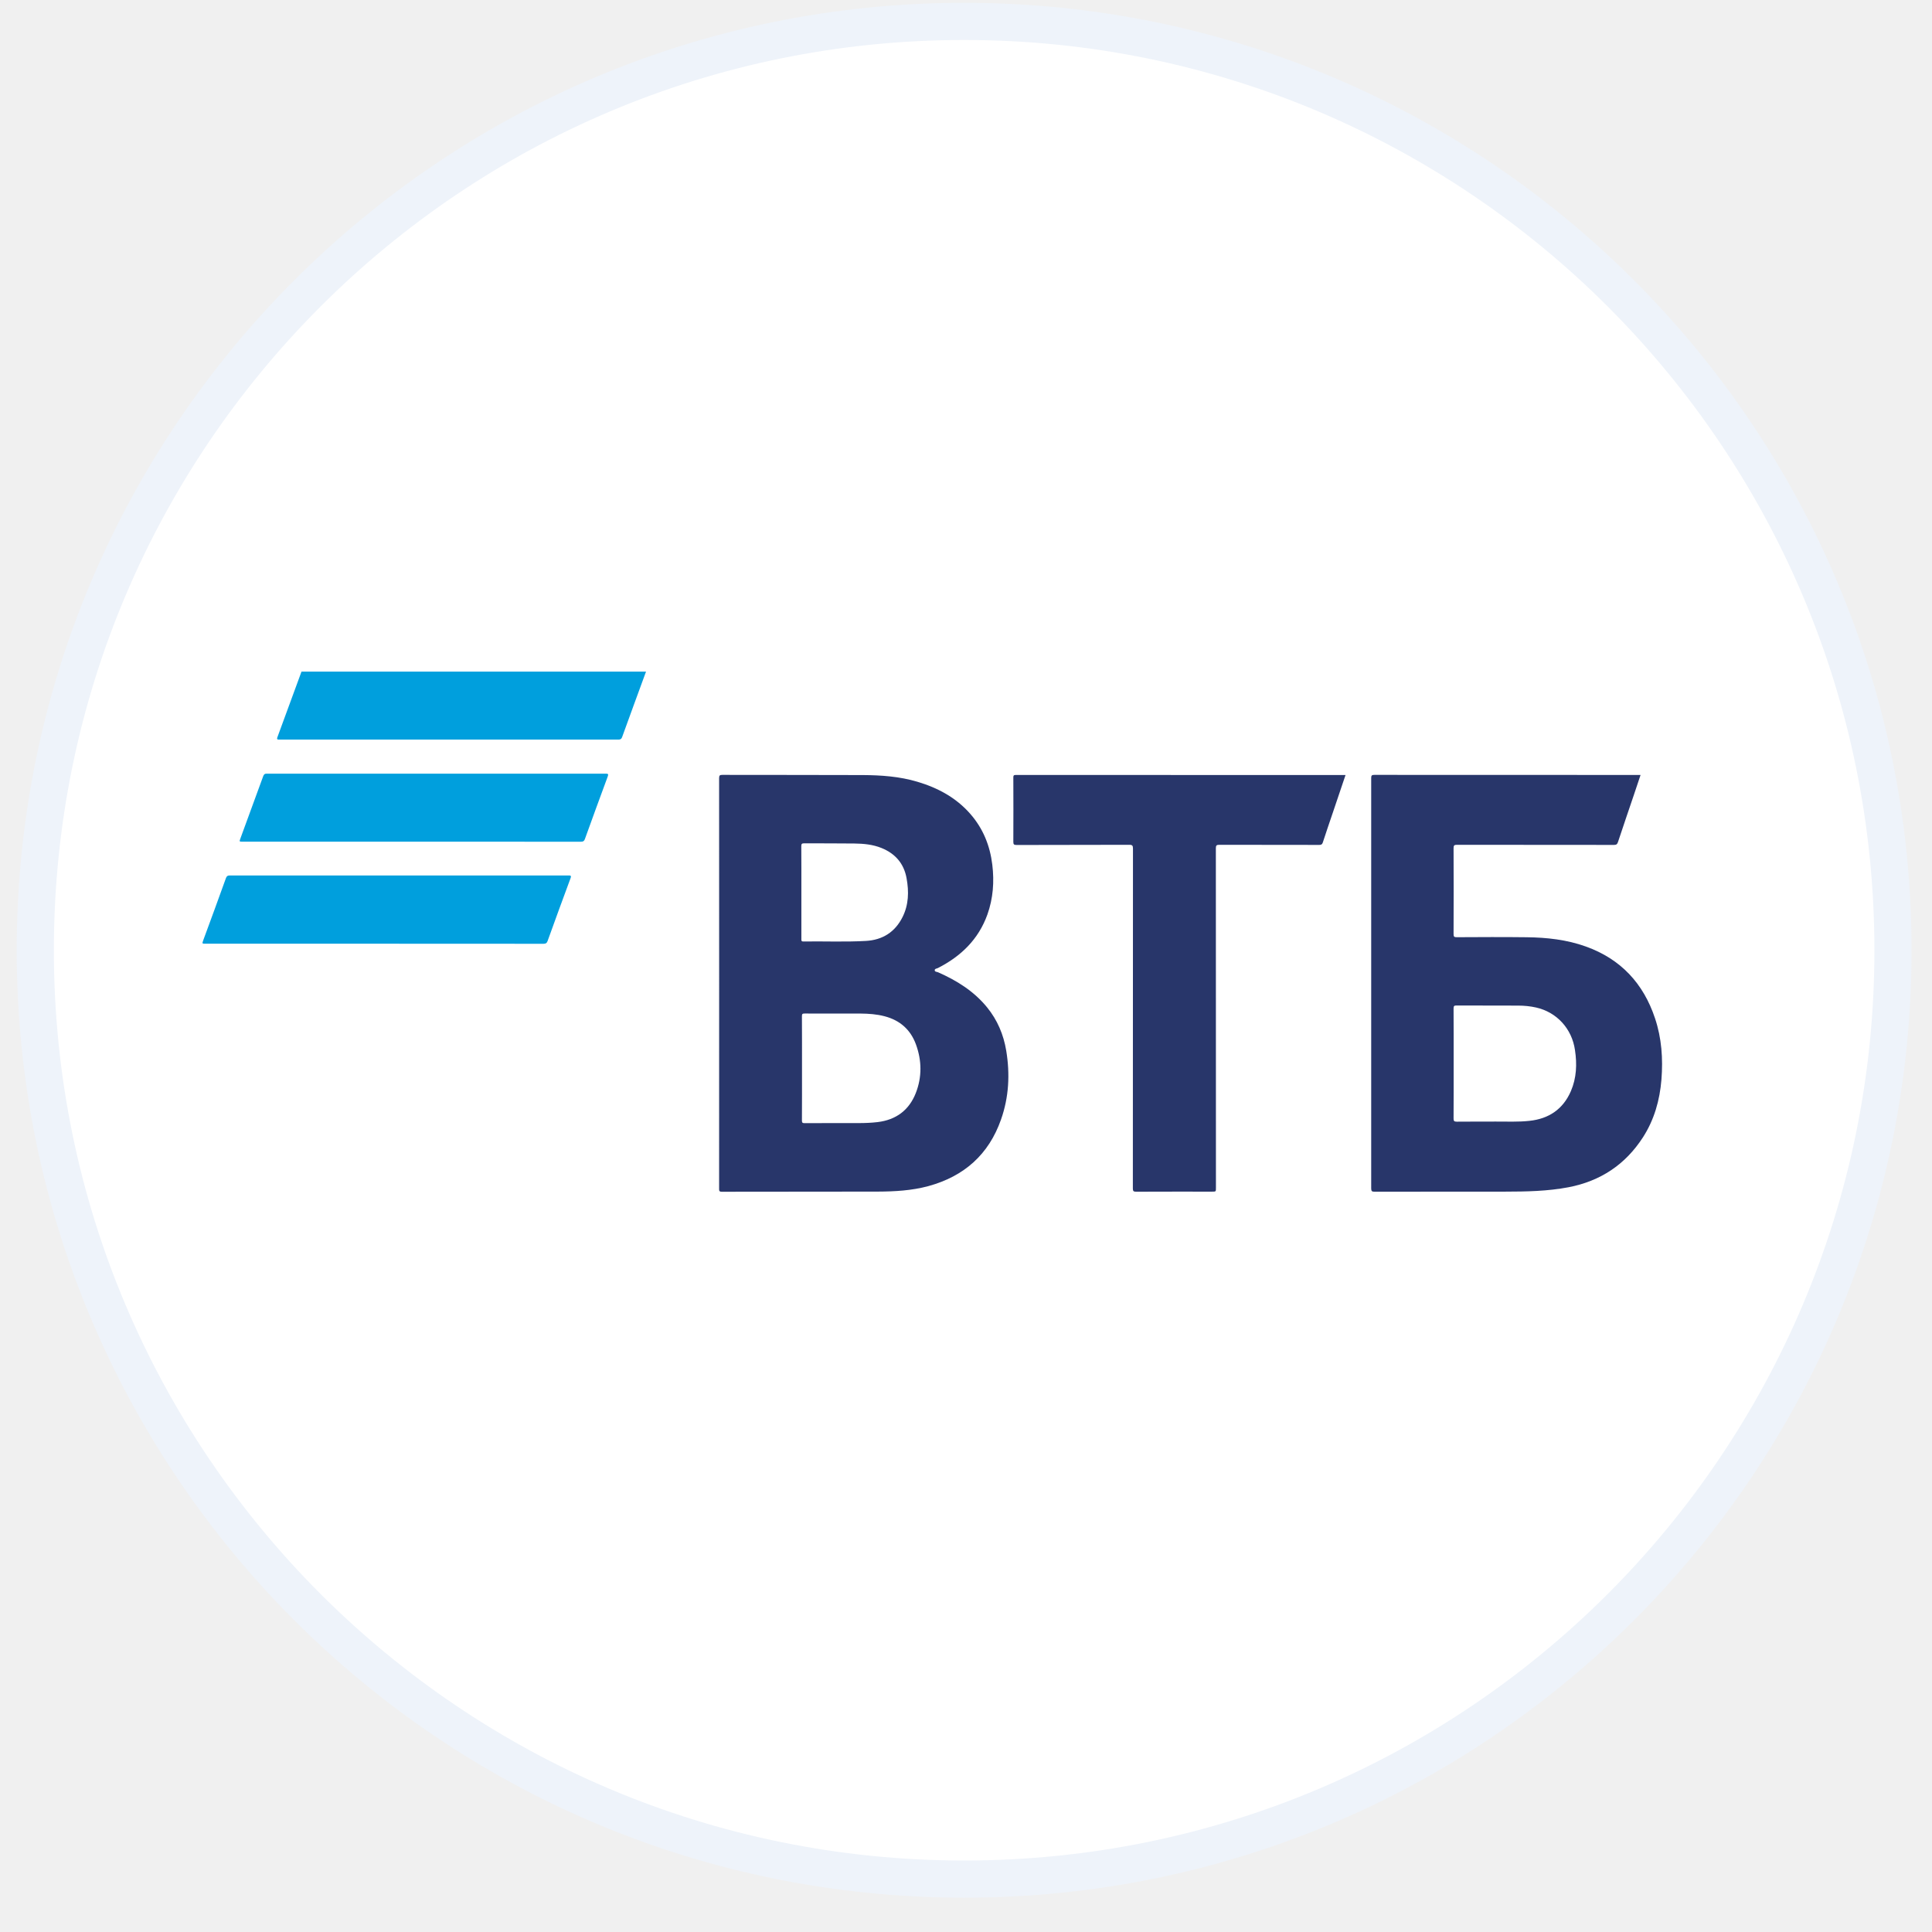
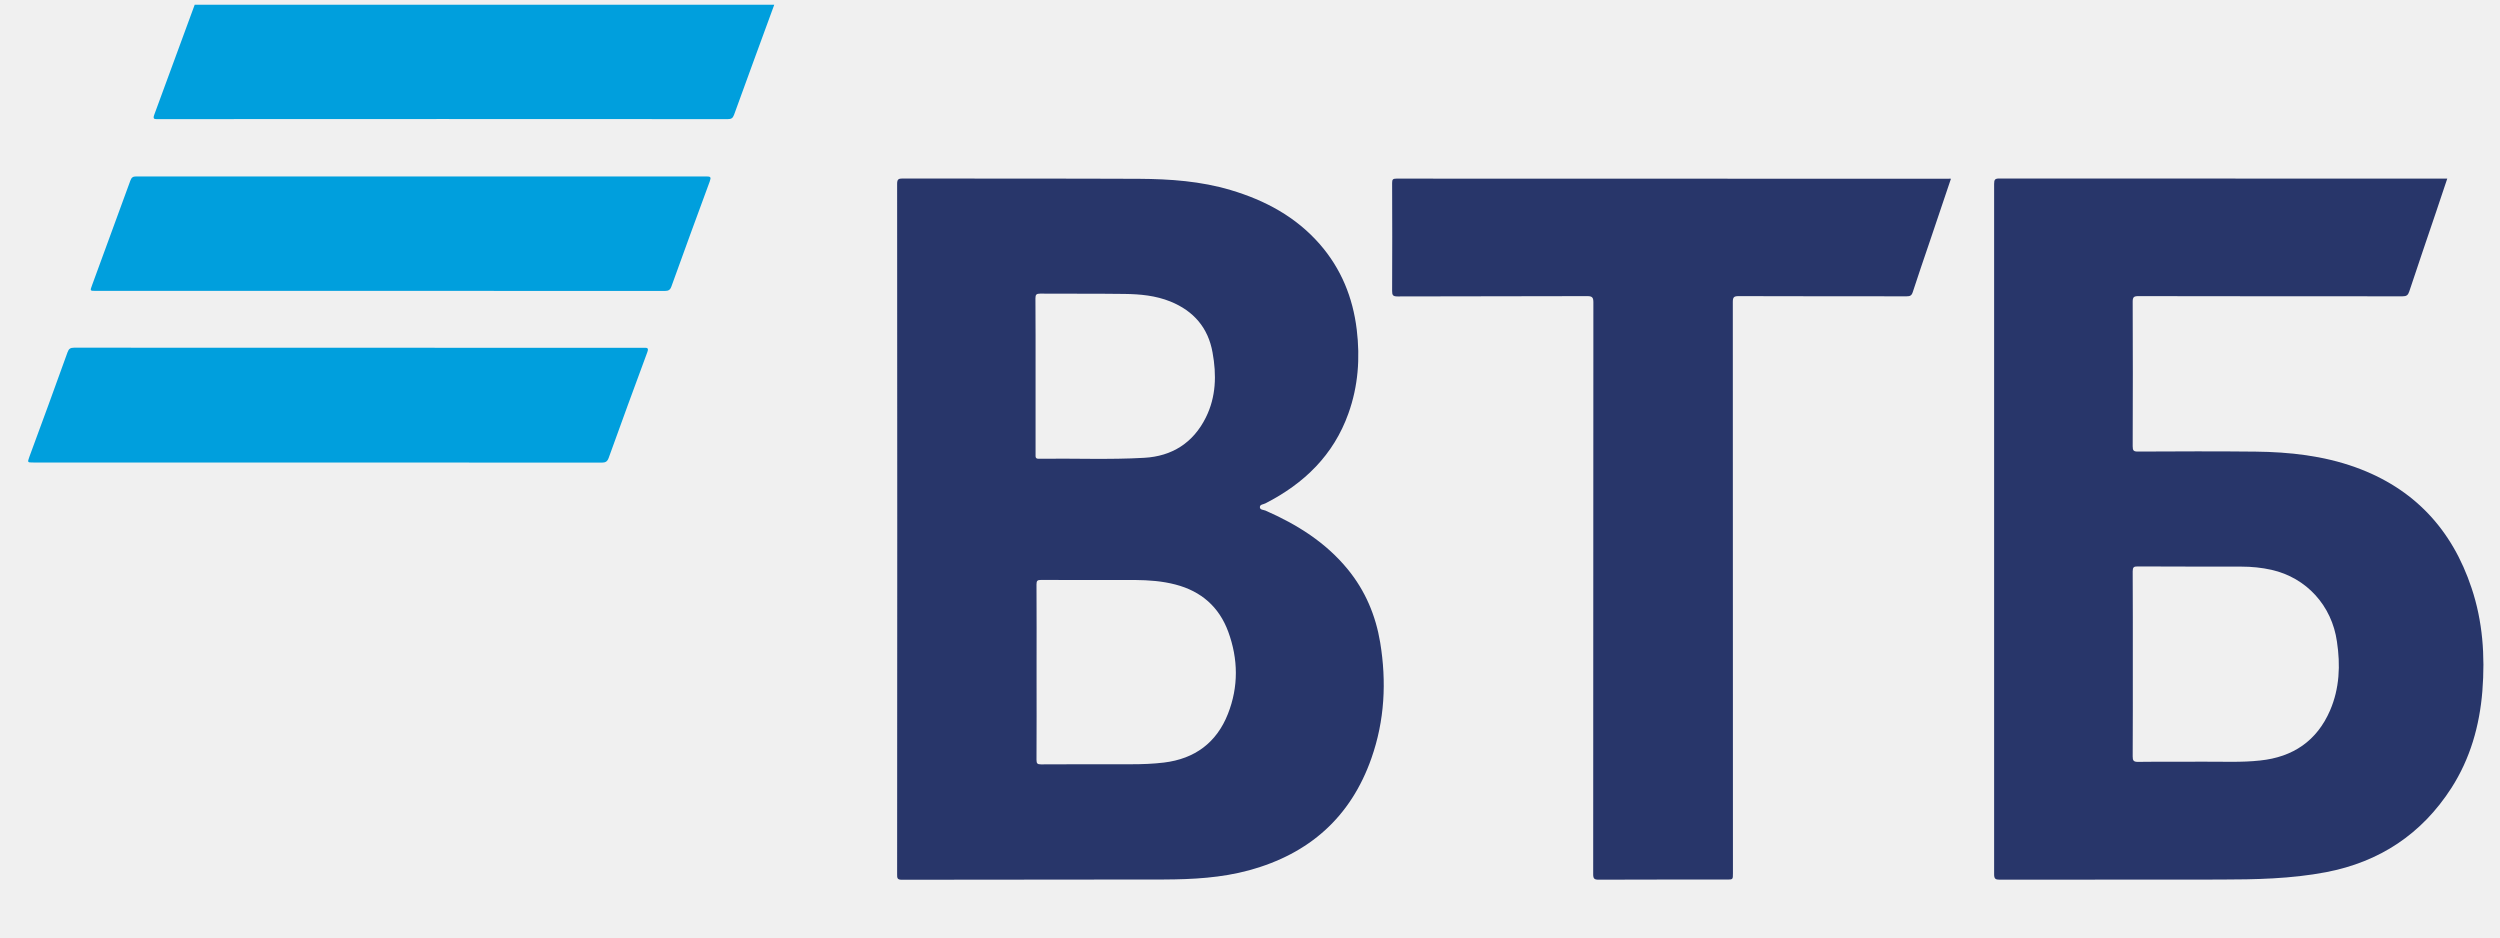
- <svg xmlns="http://www.w3.org/2000/svg" width="52" height="52" viewBox="0 0 52 52" fill="none">
-   <circle cx="25.95" cy="25.576" r="25" fill="white" stroke="#EEF3FA" />
-   <path d="M17.388 18.076C17.173 18.664 16.956 19.252 16.744 19.84C16.724 19.893 16.697 19.906 16.645 19.906C13.605 19.904 10.566 19.904 7.525 19.906C7.476 19.906 7.441 19.91 7.467 19.84C7.684 19.252 7.899 18.664 8.115 18.076C11.206 18.076 14.297 18.076 17.388 18.076Z" fill="#009FDD" />
-   <path d="M10.077 25.4C8.563 25.4 7.047 25.4 5.533 25.4C5.436 25.4 5.438 25.4 5.471 25.306C5.676 24.749 5.881 24.194 6.081 23.635C6.101 23.58 6.127 23.563 6.185 23.563C9.223 23.564 12.26 23.564 15.296 23.564C15.345 23.564 15.386 23.557 15.357 23.635C15.148 24.198 14.942 24.762 14.739 25.326C14.717 25.385 14.689 25.402 14.628 25.402C13.111 25.4 11.594 25.4 10.077 25.4Z" fill="#009FDD" />
-   <path d="M11.077 22.654C9.563 22.654 8.047 22.654 6.533 22.654C6.439 22.654 6.439 22.654 6.471 22.566C6.676 22.008 6.882 21.449 7.085 20.889C7.104 20.84 7.125 20.823 7.178 20.823C10.22 20.824 13.262 20.824 16.303 20.823C16.37 20.823 16.38 20.835 16.357 20.9C16.15 21.46 15.945 22.021 15.742 22.584C15.722 22.64 15.694 22.655 15.637 22.655C14.116 22.654 12.595 22.654 11.077 22.654Z" fill="#009FDD" />
-   <path d="M36.215 20.86C36.1 21.2 35.987 21.534 35.875 21.867C35.784 22.135 35.692 22.403 35.604 22.674C35.586 22.729 35.561 22.741 35.507 22.741C34.61 22.74 33.713 22.741 32.816 22.738C32.741 22.738 32.725 22.758 32.725 22.832C32.727 25.879 32.727 28.927 32.727 31.973C32.727 32.073 32.727 32.073 32.624 32.073C31.942 32.073 31.261 32.072 30.579 32.075C30.51 32.075 30.491 32.059 30.491 31.989C30.493 28.939 30.493 25.89 30.494 22.84C30.494 22.763 30.479 22.738 30.398 22.738C29.385 22.741 28.373 22.74 27.36 22.743C27.288 22.743 27.273 22.723 27.274 22.654C27.277 22.078 27.276 21.501 27.274 20.926C27.274 20.872 27.286 20.858 27.342 20.858C30.287 20.86 33.232 20.86 36.175 20.86C36.183 20.858 36.194 20.858 36.215 20.86Z" fill="#28366A" />
-   <path d="M27.083 28.28C27.011 27.846 26.845 27.453 26.565 27.11C26.211 26.677 25.752 26.391 25.248 26.169C25.215 26.155 25.158 26.159 25.158 26.114C25.158 26.069 25.215 26.071 25.246 26.054C25.866 25.737 26.337 25.282 26.576 24.614C26.731 24.178 26.763 23.731 26.708 23.275C26.646 22.76 26.459 22.297 26.114 21.904C25.731 21.467 25.24 21.204 24.691 21.041C24.212 20.898 23.72 20.864 23.224 20.861C21.964 20.855 20.703 20.86 19.442 20.856C19.375 20.856 19.355 20.87 19.355 20.943C19.356 22.784 19.356 24.625 19.356 26.466C19.356 28.308 19.356 30.148 19.355 31.99C19.355 32.044 19.353 32.076 19.427 32.076C20.826 32.073 22.226 32.075 23.624 32.072C24.083 32.07 24.54 32.045 24.988 31.924C25.948 31.661 26.612 31.075 26.943 30.131C27.156 29.527 27.186 28.908 27.083 28.28ZM21.569 25.271C21.569 24.854 21.569 24.437 21.569 24.018C21.569 23.603 21.57 23.189 21.567 22.774C21.567 22.714 21.583 22.698 21.643 22.698C22.093 22.701 22.544 22.697 22.995 22.703C23.244 22.706 23.491 22.729 23.726 22.824C24.098 22.975 24.331 23.244 24.401 23.641C24.466 23.998 24.458 24.351 24.292 24.683C24.091 25.086 23.754 25.3 23.307 25.325C22.747 25.357 22.186 25.332 21.624 25.34C21.564 25.342 21.569 25.311 21.569 25.271ZM24.648 29.422C24.466 29.882 24.117 30.141 23.623 30.201C23.449 30.222 23.277 30.228 23.101 30.228C22.62 30.228 22.138 30.227 21.656 30.23C21.599 30.23 21.584 30.216 21.584 30.159C21.587 29.691 21.586 29.222 21.586 28.754C21.586 28.287 21.587 27.817 21.584 27.349C21.584 27.291 21.599 27.279 21.656 27.279C22.158 27.282 22.661 27.279 23.163 27.28C23.381 27.282 23.597 27.297 23.809 27.353C24.22 27.46 24.506 27.711 24.652 28.108C24.812 28.545 24.818 28.988 24.648 29.422Z" fill="#28366A" />
-   <path d="M44.545 27.408C44.233 26.469 43.622 25.812 42.684 25.476C42.17 25.291 41.633 25.232 41.09 25.226C40.462 25.218 39.834 25.222 39.206 25.225C39.137 25.225 39.123 25.208 39.123 25.14C39.126 24.369 39.126 23.598 39.123 22.828C39.123 22.758 39.139 22.738 39.211 22.738C40.62 22.741 42.03 22.74 43.441 22.741C43.504 22.741 43.528 22.723 43.548 22.664C43.688 22.24 43.833 21.818 43.976 21.395C44.036 21.22 44.095 21.043 44.156 20.858C44.122 20.858 44.096 20.858 44.072 20.858C41.711 20.858 39.351 20.858 36.989 20.856C36.921 20.856 36.906 20.873 36.906 20.941C36.907 24.623 36.907 28.307 36.906 31.988C36.906 32.062 36.929 32.075 36.995 32.075C38.169 32.073 39.343 32.075 40.517 32.073C41.087 32.072 41.654 32.062 42.216 31.955C43.076 31.79 43.747 31.345 44.221 30.61C44.524 30.138 44.673 29.613 44.718 29.056C44.762 28.494 44.724 27.942 44.545 27.408ZM42.281 29.367C42.07 29.854 41.688 30.113 41.162 30.168C40.863 30.201 40.563 30.185 40.263 30.187C39.913 30.19 39.562 30.185 39.209 30.19C39.136 30.191 39.122 30.167 39.123 30.101C39.126 29.608 39.125 29.117 39.125 28.625C39.125 28.131 39.126 27.637 39.123 27.142C39.123 27.077 39.14 27.062 39.203 27.063C39.757 27.066 40.311 27.065 40.863 27.066C41.025 27.066 41.187 27.082 41.343 27.117C41.904 27.243 42.31 27.691 42.391 28.265C42.448 28.642 42.433 29.014 42.281 29.367Z" fill="#28366A" />
+ <svg xmlns="http://www.w3.org/2000/svg" width="40" height="15" viewBox="0 0 40 15" fill="none">
+   <path d="M12.388 0.076C12.173 0.664 11.956 1.252 11.744 1.839C11.724 1.893 11.697 1.906 11.645 1.906C8.605 1.904 5.566 1.904 2.526 1.906C2.476 1.906 2.441 1.91 2.467 1.839C2.684 1.252 2.899 0.664 3.115 0.076C6.206 0.076 9.297 0.076 12.388 0.076Z" fill="#009FDD" />
+   <path d="M5.077 7.4C3.563 7.4 2.047 7.4 0.533 7.4C0.436 7.4 0.438 7.4 0.471 7.306C0.676 6.749 0.881 6.194 1.081 5.635C1.101 5.58 1.127 5.563 1.185 5.563C4.223 5.565 7.26 5.565 10.296 5.565C10.345 5.565 10.386 5.557 10.357 5.635C10.148 6.198 9.942 6.762 9.739 7.326C9.717 7.385 9.689 7.402 9.628 7.402C8.111 7.4 6.594 7.4 5.077 7.4Z" fill="#009FDD" />
+   <path d="M6.077 4.654C4.563 4.654 3.047 4.654 1.533 4.654C1.439 4.654 1.439 4.654 1.472 4.566C1.676 4.008 1.882 3.449 2.086 2.889C2.104 2.84 2.126 2.823 2.178 2.823C5.22 2.824 8.262 2.824 11.304 2.823C11.37 2.823 11.38 2.835 11.357 2.9C11.15 3.46 10.945 4.021 10.742 4.585C10.722 4.64 10.694 4.655 10.637 4.655C9.116 4.654 7.595 4.654 6.077 4.654Z" fill="#009FDD" />
+   <path d="M31.215 2.86C31.1 3.2 30.987 3.534 30.875 3.868C30.784 4.135 30.692 4.403 30.604 4.674C30.586 4.729 30.561 4.741 30.507 4.741C29.61 4.74 28.713 4.741 27.816 4.738C27.741 4.738 27.725 4.758 27.725 4.832C27.727 7.879 27.727 10.927 27.727 13.973C27.727 14.073 27.727 14.073 27.624 14.073C26.942 14.073 26.261 14.072 25.579 14.075C25.51 14.075 25.491 14.059 25.491 13.989C25.493 10.939 25.493 7.89 25.494 4.84C25.494 4.763 25.479 4.738 25.398 4.738C24.385 4.741 23.373 4.74 22.36 4.743C22.288 4.743 22.273 4.723 22.274 4.654C22.277 4.078 22.276 3.501 22.274 2.926C22.274 2.872 22.286 2.858 22.342 2.858C25.287 2.86 28.232 2.86 31.175 2.86C31.183 2.858 31.194 2.858 31.215 2.86Z" fill="#28366A" />
+   <path d="M22.083 10.28C22.011 9.847 21.845 9.453 21.565 9.11C21.211 8.677 20.752 8.391 20.247 8.169C20.215 8.156 20.158 8.159 20.158 8.114C20.158 8.069 20.215 8.071 20.246 8.054C20.866 7.737 21.337 7.282 21.575 6.614C21.731 6.178 21.763 5.731 21.708 5.275C21.646 4.76 21.458 4.297 21.114 3.904C20.731 3.467 20.24 3.204 19.691 3.041C19.212 2.898 18.72 2.864 18.224 2.861C16.964 2.855 15.702 2.86 14.442 2.856C14.374 2.856 14.354 2.87 14.354 2.943C14.356 4.784 14.356 6.625 14.356 8.466C14.356 10.308 14.356 12.148 14.354 13.99C14.354 14.044 14.353 14.076 14.427 14.076C15.825 14.073 17.226 14.075 18.624 14.072C19.083 14.07 19.54 14.046 19.988 13.924C20.948 13.661 21.612 13.075 21.943 12.131C22.155 11.527 22.186 10.908 22.083 10.28ZM16.569 7.271C16.569 6.854 16.569 6.437 16.569 6.018C16.569 5.603 16.57 5.189 16.567 4.774C16.567 4.714 16.582 4.698 16.642 4.698C17.093 4.701 17.544 4.697 17.995 4.703C18.244 4.706 18.49 4.729 18.726 4.824C19.098 4.975 19.331 5.244 19.401 5.641C19.466 5.998 19.458 6.351 19.292 6.683C19.09 7.086 18.753 7.3 18.307 7.325C17.747 7.357 17.186 7.332 16.624 7.34C16.564 7.342 16.569 7.311 16.569 7.271ZM19.647 11.422C19.466 11.882 19.117 12.141 18.623 12.201C18.449 12.222 18.276 12.228 18.101 12.228C17.619 12.228 17.138 12.227 16.656 12.23C16.599 12.23 16.584 12.216 16.584 12.159C16.587 11.691 16.585 11.222 16.585 10.754C16.585 10.287 16.587 9.817 16.584 9.35C16.584 9.291 16.599 9.279 16.656 9.279C17.158 9.282 17.661 9.279 18.163 9.28C18.381 9.282 18.596 9.297 18.809 9.353C19.22 9.46 19.506 9.711 19.652 10.108C19.812 10.545 19.818 10.988 19.647 11.422Z" fill="#28366A" />
+   <path d="M39.545 9.408C39.233 8.469 38.622 7.812 37.684 7.475C37.17 7.291 36.633 7.232 36.09 7.226C35.462 7.219 34.834 7.222 34.206 7.225C34.137 7.225 34.123 7.208 34.123 7.14C34.126 6.369 34.126 5.598 34.123 4.827C34.123 4.758 34.139 4.738 34.211 4.738C35.62 4.741 37.03 4.74 38.441 4.741C38.504 4.741 38.528 4.723 38.548 4.664C38.688 4.24 38.833 3.818 38.976 3.395C39.036 3.22 39.095 3.043 39.156 2.858C39.122 2.858 39.096 2.858 39.072 2.858C36.711 2.858 34.351 2.858 31.989 2.856C31.921 2.856 31.906 2.873 31.906 2.941C31.907 6.623 31.907 10.307 31.906 13.989C31.906 14.062 31.929 14.075 31.995 14.075C33.169 14.073 34.343 14.075 35.517 14.073C36.087 14.072 36.654 14.062 37.216 13.955C38.076 13.79 38.747 13.345 39.221 12.61C39.524 12.138 39.673 11.613 39.718 11.056C39.762 10.494 39.724 9.942 39.545 9.408ZM37.281 11.367C37.07 11.854 36.688 12.113 36.162 12.168C35.863 12.201 35.563 12.185 35.263 12.187C34.913 12.19 34.562 12.185 34.209 12.19C34.136 12.191 34.122 12.167 34.123 12.101C34.126 11.608 34.125 11.117 34.125 10.625C34.125 10.131 34.126 9.637 34.123 9.142C34.123 9.077 34.14 9.062 34.203 9.063C34.757 9.066 35.311 9.065 35.863 9.066C36.025 9.066 36.187 9.082 36.343 9.117C36.904 9.243 37.31 9.691 37.391 10.265C37.448 10.642 37.433 11.014 37.281 11.367Z" fill="#28366A" />
</svg>
